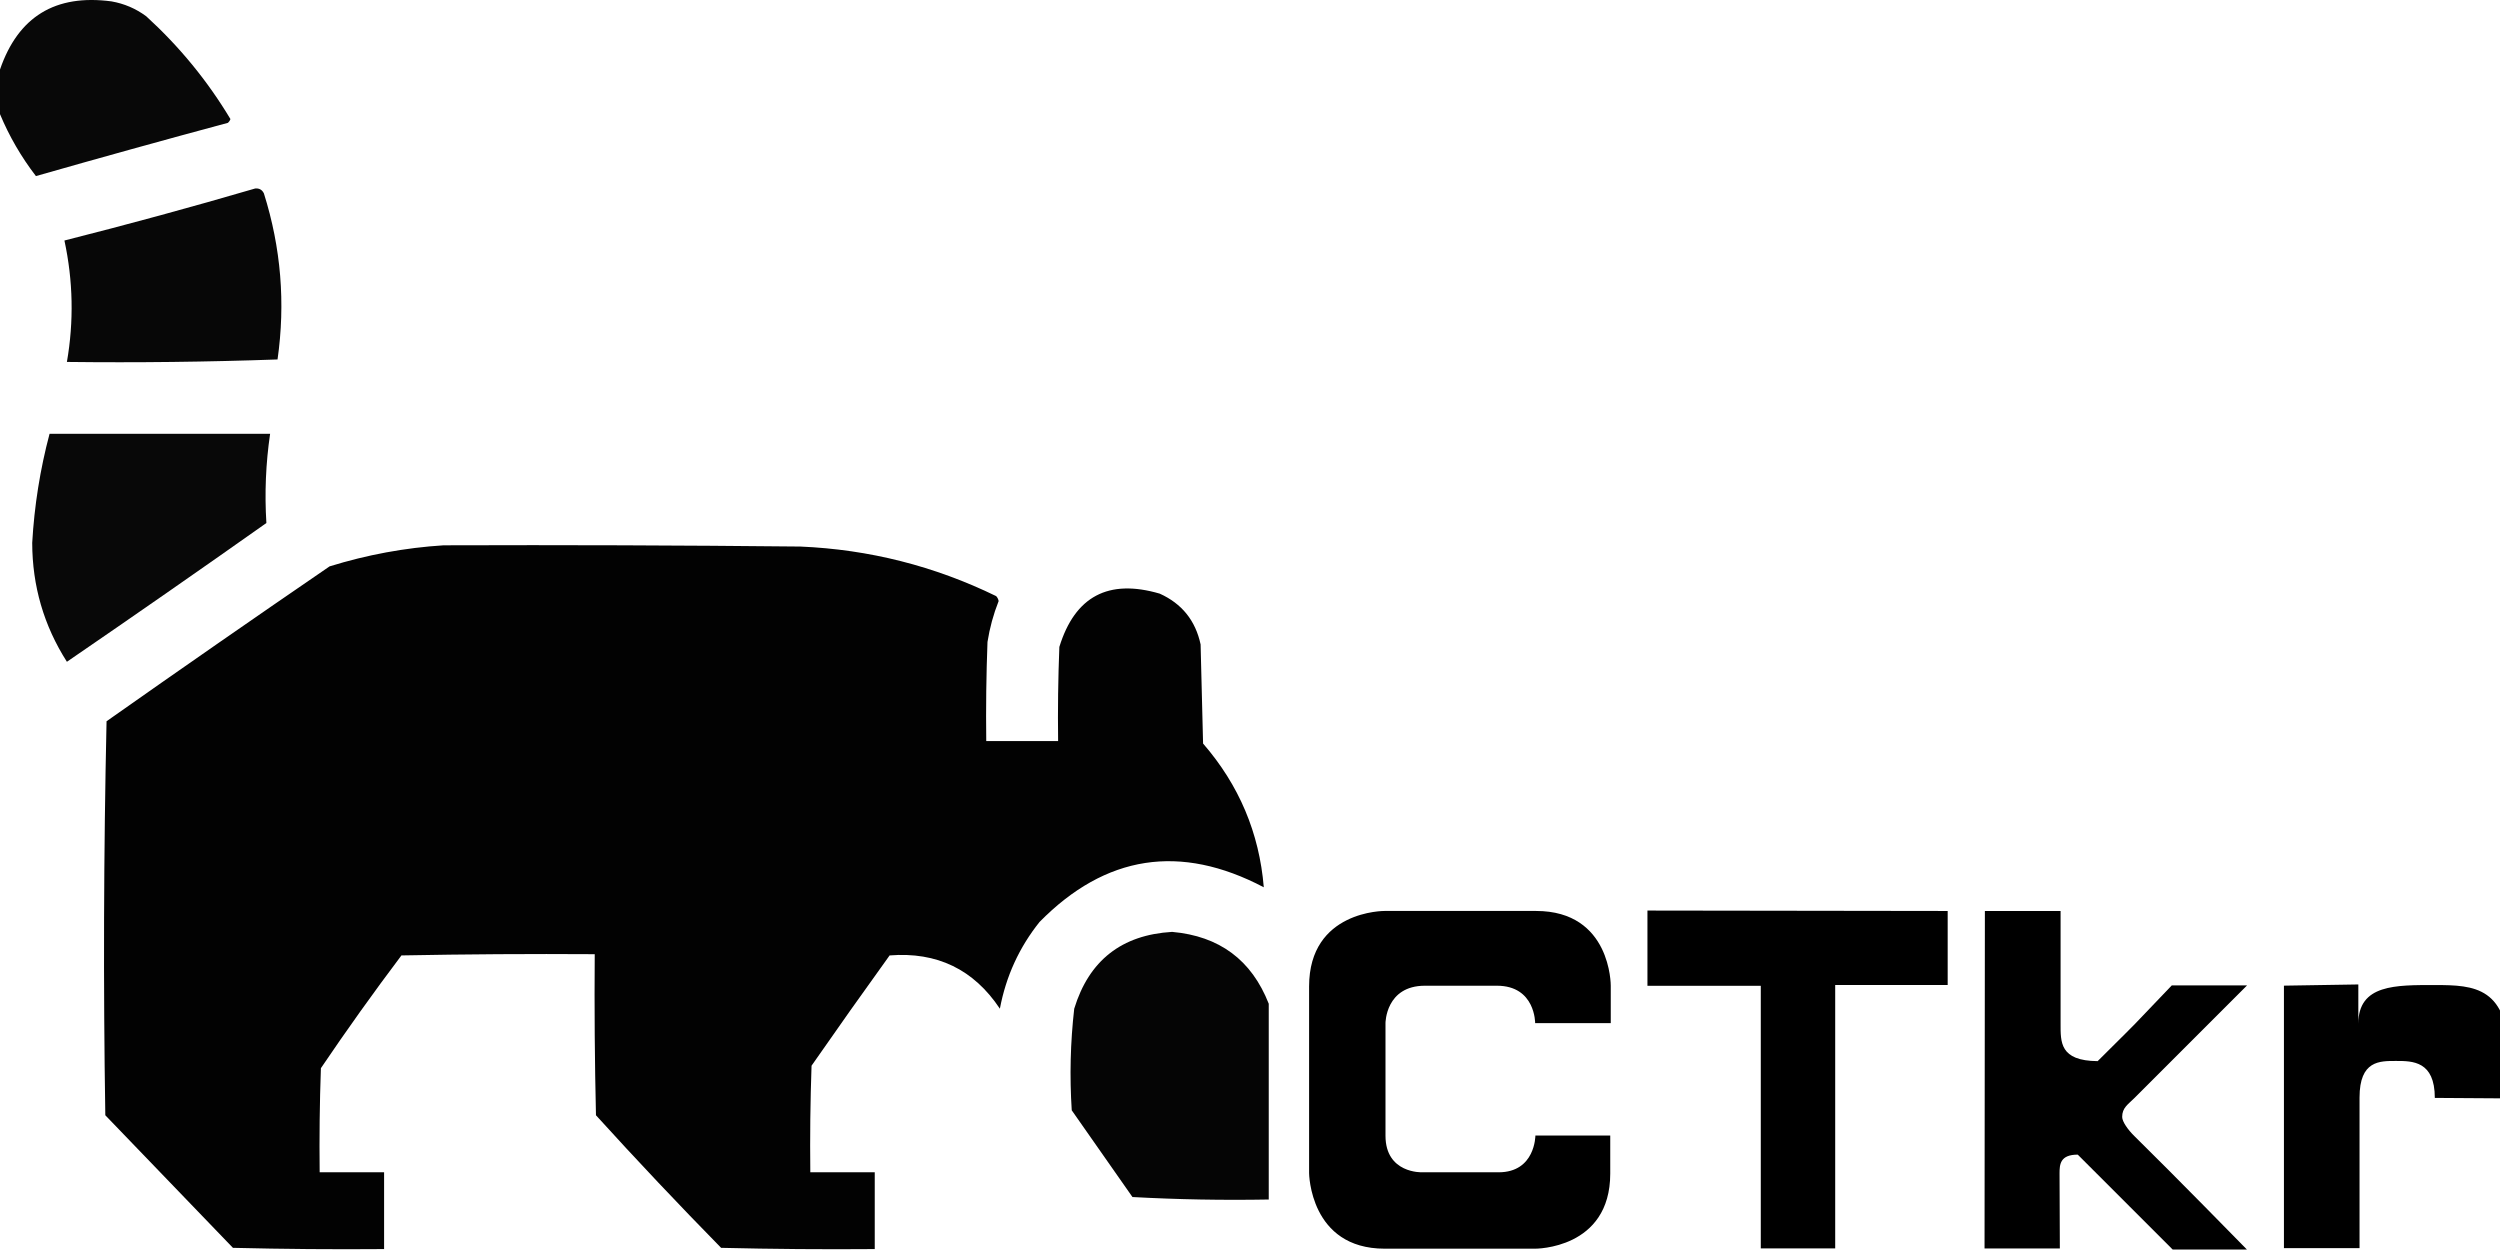
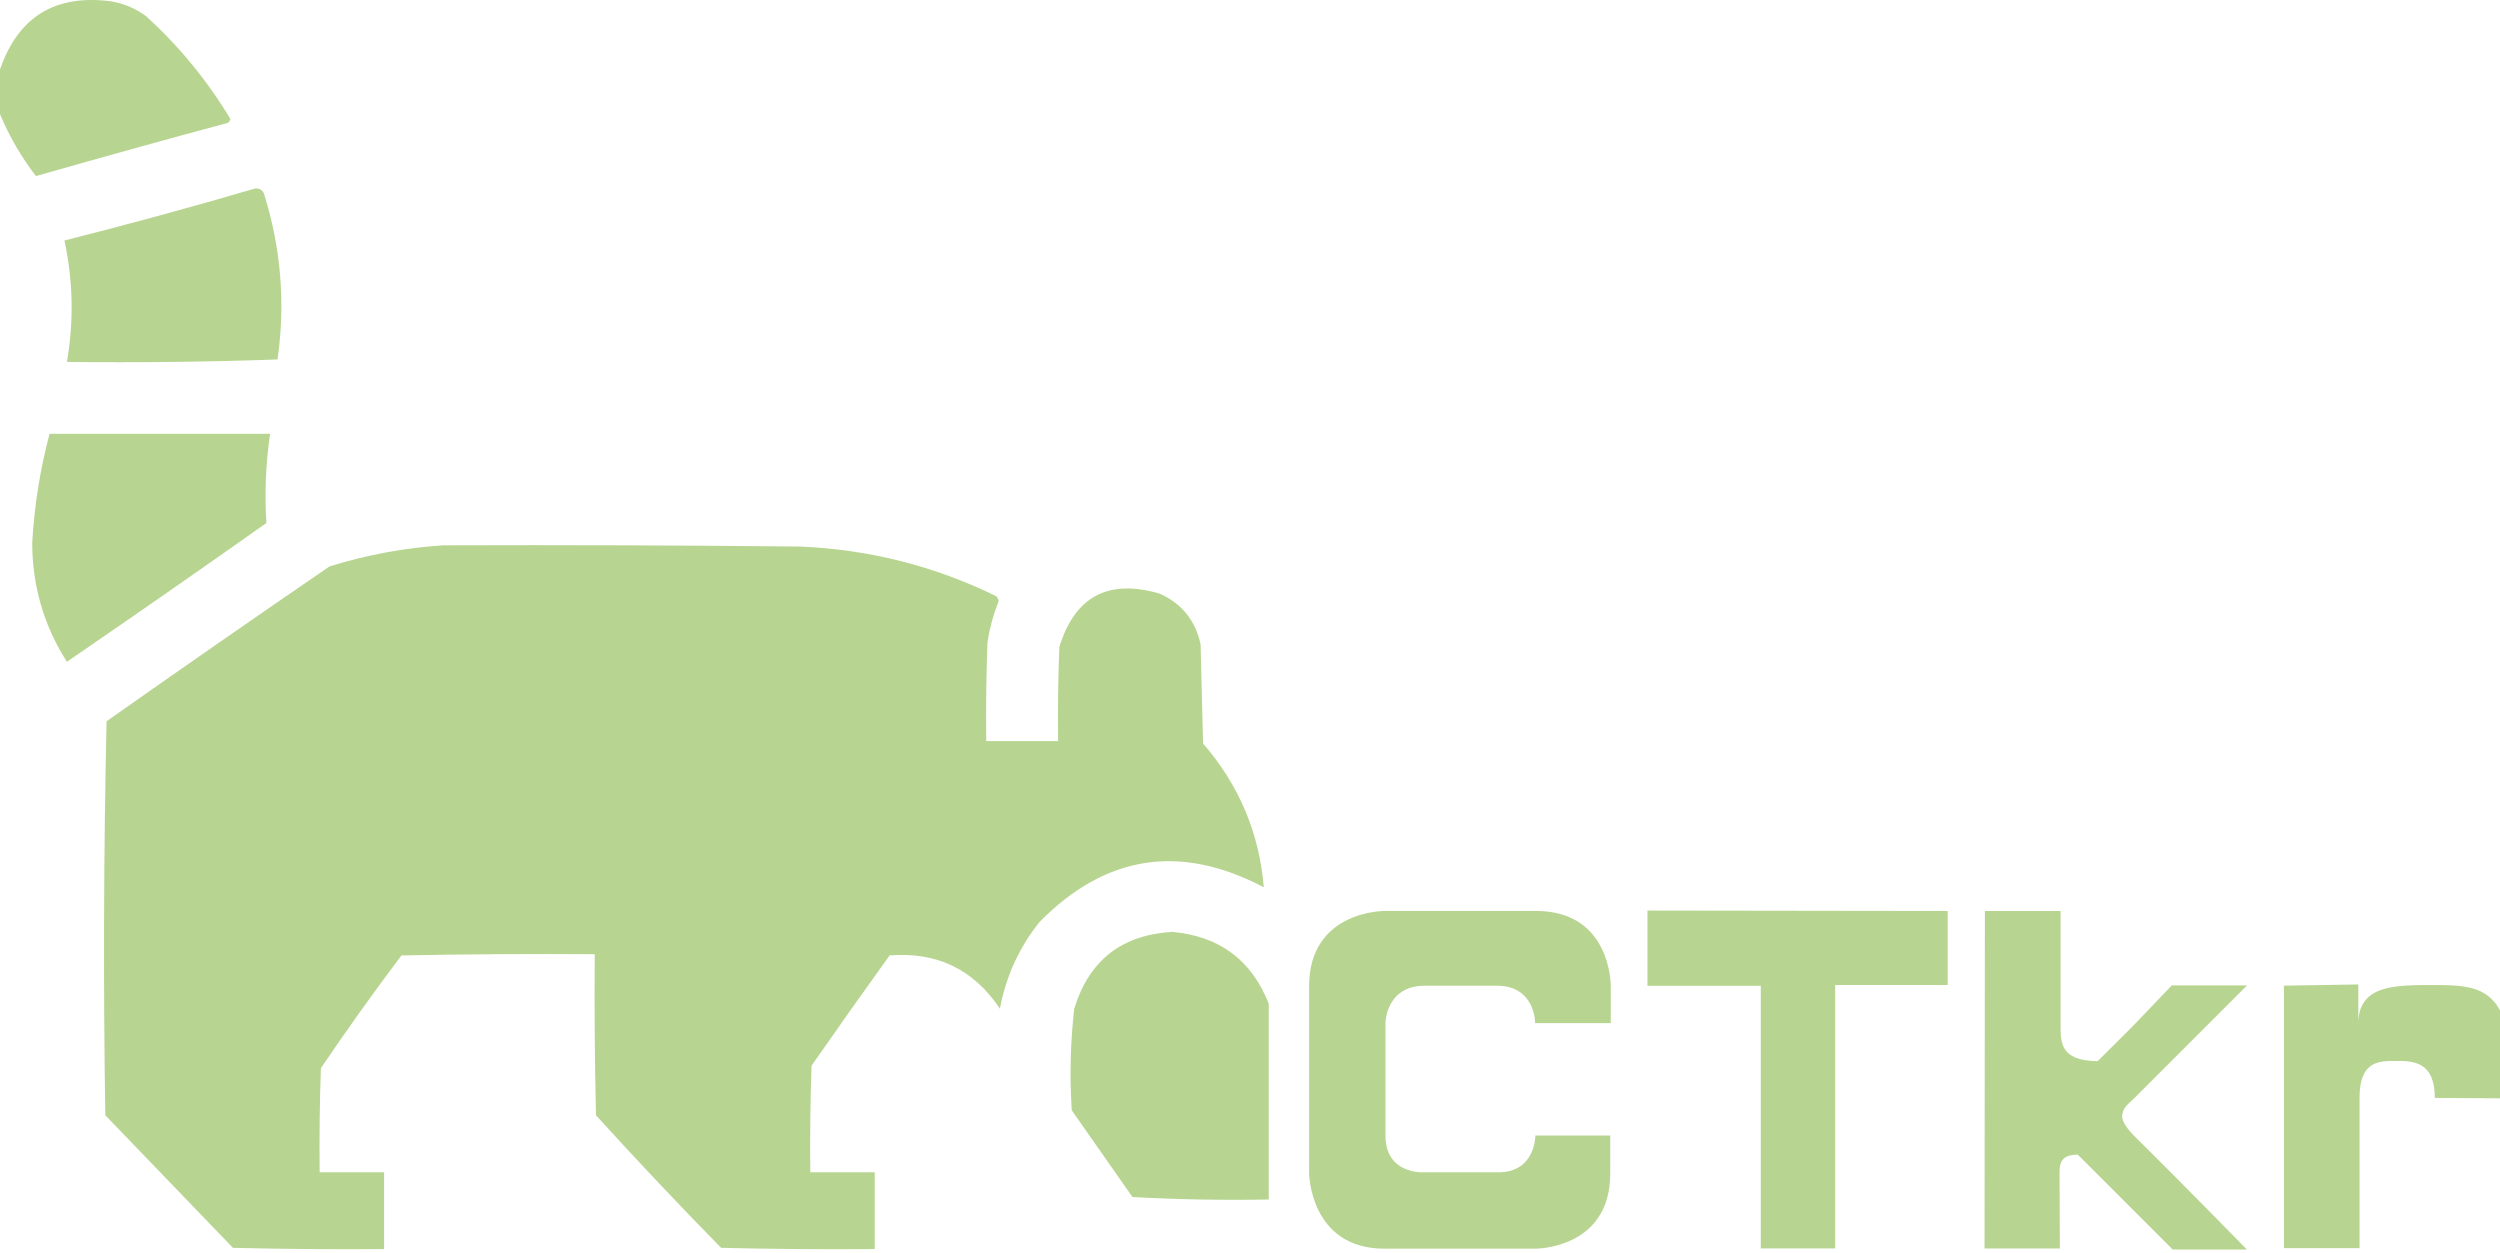
<svg xmlns="http://www.w3.org/2000/svg" version="1.1" width="1008.87" height="505.571" style="clip-rule:evenodd;fill-rule:evenodd;image-rendering:optimizeQuality;shape-rendering:geometricPrecision;text-rendering:geometricPrecision" id="svg5">
  <defs id="defs5" />
  <g id="g1" transform="translate(0.5,-3.440148)">
-     <path style="opacity:0.967" fill="#000000" d="m -0.5,49.5 c 0,-6 0,-12 0,-18 C 6.838,10.151 21.838,0.984 44.5,4 c 5.151,0.91 9.818,2.91 14,6 13.413,12.235 24.746,26.068 34,41.5 -0.209,0.586 -0.543,1.086 -1,1.5 C 65.582,59.974 39.749,67.141 14,74.5 8.041,66.734 3.207,58.401 -0.5,49.5 Z" id="path1" />
+     <path fill="currentColor" d="m -0.5,49.5 c 0,-6 0,-12 0,-18 C 6.838,10.151 21.838,0.984 44.5,4 c 5.151,0.91 9.818,2.91 14,6 13.413,12.235 24.746,26.068 34,41.5 -0.209,0.586 -0.543,1.086 -1,1.5 C 65.582,59.974 39.749,67.141 14,74.5 8.041,66.734 3.207,58.401 -0.5,49.5 Z" id="path1" style="fill:#b7d590;fill-opacity:1" />
  </g>
  <g id="g2" transform="translate(0.5,-3.440148)">
-     <path style="opacity:0.972" fill="#000000" d="m 102.5,79.5 c 1.624,-0.14 2.79,0.527 3.5,2 6.906,21.946 8.739,44.279 5.5,67 -28.326,1 -56.659,1.333 -85,1 2.838,-16.395 2.504,-32.728 -1,-49 25.89,-6.554 51.557,-13.554 77,-21 z" id="path2" />
+     <path style="opacity:1;fill:#b7d590;fill-opacity:1" fill="currentColor" d="m 102.5,79.5 c 1.624,-0.14 2.79,0.527 3.5,2 6.906,21.946 8.739,44.279 5.5,67 -28.326,1 -56.659,1.333 -85,1 2.838,-16.395 2.504,-32.728 -1,-49 25.89,-6.554 51.557,-13.554 77,-21 z" id="path2" />
  </g>
  <g id="g3" transform="translate(0.5,-3.440148)">
-     <path style="opacity:0.968" fill="#000000" d="m 19.5,178.5 c 29.667,0 59.333,0 89,0 -1.749,11.98 -2.249,23.98 -1.5,36 -26.695,18.862 -53.529,37.528 -80.5,56 -9.299,-14.572 -13.966,-30.572 -14,-48 0.849,-14.946 3.182,-29.613 7,-44 z" id="path3" />
+     <path style="opacity:1;fill:#b7d590;fill-opacity:1" fill="currentColor" d="m 19.5,178.5 c 29.667,0 59.333,0 89,0 -1.749,11.98 -2.249,23.98 -1.5,36 -26.695,18.862 -53.529,37.528 -80.5,56 -9.299,-14.572 -13.966,-30.572 -14,-48 0.849,-14.946 3.182,-29.613 7,-44 z" id="path3" />
  </g>
  <g id="g4" transform="translate(0.5,-3.440148)">
-     <path style="opacity:0.989" fill="#000000" d="m 178.5,223.5 c 48.001,-0.167 96.001,0 144,0.5 27.736,1.184 54.069,7.851 79,20 0.522,0.561 0.855,1.228 1,2 -2.114,5.34 -3.614,10.84 -4.5,16.5 -0.5,13.329 -0.667,26.663 -0.5,40 9.667,0 19.333,0 29,0 -0.167,-12.671 0,-25.338 0.5,-38 6.294,-20.4 19.794,-27.567 40.5,-21.5 8.937,4.028 14.437,10.861 16.5,20.5 0.333,13.333 0.667,26.667 1,40 14.521,16.753 22.688,36.086 24.5,58 -33.697,-17.734 -63.864,-13.068 -90.5,14 -8.213,10.285 -13.546,21.952 -16,35 -10.555,-15.86 -25.389,-23.027 -44.5,-21.5 -10.623,14.746 -21.123,29.579 -31.5,44.5 -0.5,14.329 -0.667,28.663 -0.5,43 8.667,0 17.333,0 26,0 0,10.333 0,20.667 0,31 -20.669,0.167 -41.336,0 -62,-0.5 -17.199,-17.531 -34.033,-35.365 -50.5,-53.5 -0.5,-21.664 -0.667,-43.331 -0.5,-65 -26.002,-0.167 -52.002,0 -78,0.5 -11.221,14.888 -22.055,30.055 -32.5,45.5 -0.5,13.996 -0.667,27.996 -0.5,42 8.667,0 17.333,0 26,0 0,10.333 0,20.667 0,31 -20.336,0.167 -40.669,0 -61,-0.5 C 76.333,489.167 59.167,471.333 42,453.5 c -0.833,-53.003 -0.667,-106.003 0.5,-159 29.862,-21.028 59.862,-41.862 90,-62.5 15.122,-4.685 30.455,-7.518 46,-8.5 z" id="path4" />
+     <path style="opacity:1;fill:#b7d590;fill-opacity:1" fill="currentColor" d="m 178.5,223.5 c 48.001,-0.167 96.001,0 144,0.5 27.736,1.184 54.069,7.851 79,20 0.522,0.561 0.855,1.228 1,2 -2.114,5.34 -3.614,10.84 -4.5,16.5 -0.5,13.329 -0.667,26.663 -0.5,40 9.667,0 19.333,0 29,0 -0.167,-12.671 0,-25.338 0.5,-38 6.294,-20.4 19.794,-27.567 40.5,-21.5 8.937,4.028 14.437,10.861 16.5,20.5 0.333,13.333 0.667,26.667 1,40 14.521,16.753 22.688,36.086 24.5,58 -33.697,-17.734 -63.864,-13.068 -90.5,14 -8.213,10.285 -13.546,21.952 -16,35 -10.555,-15.86 -25.389,-23.027 -44.5,-21.5 -10.623,14.746 -21.123,29.579 -31.5,44.5 -0.5,14.329 -0.667,28.663 -0.5,43 8.667,0 17.333,0 26,0 0,10.333 0,20.667 0,31 -20.669,0.167 -41.336,0 -62,-0.5 -17.199,-17.531 -34.033,-35.365 -50.5,-53.5 -0.5,-21.664 -0.667,-43.331 -0.5,-65 -26.002,-0.167 -52.002,0 -78,0.5 -11.221,14.888 -22.055,30.055 -32.5,45.5 -0.5,13.996 -0.667,27.996 -0.5,42 8.667,0 17.333,0 26,0 0,10.333 0,20.667 0,31 -20.336,0.167 -40.669,0 -61,-0.5 C 76.333,489.167 59.167,471.333 42,453.5 c -0.833,-53.003 -0.667,-106.003 0.5,-159 29.862,-21.028 59.862,-41.862 90,-62.5 15.122,-4.685 30.455,-7.518 46,-8.5 z" id="path4" />
  </g>
  <g id="g5" transform="translate(0.5,-3.440148)">
-     <path style="opacity:0.979" fill="#000000" d="m 511.5,408.5 c 0,26.333 0,52.667 0,79 -18.345,0.333 -36.679,0 -55,-1 -8.167,-11.667 -16.333,-23.333 -24.5,-35 -0.884,-13.708 -0.551,-27.375 1,-41 5.959,-19.454 19.126,-29.787 39.5,-31 19.09,1.691 32.09,11.357 39,29 z" id="path5" />
+     <path style="opacity:1;fill:#b7d590;fill-opacity:1" fill="currentColor" d="m 511.5,408.5 c 0,26.333 0,52.667 0,79 -18.345,0.333 -36.679,0 -55,-1 -8.167,-11.667 -16.333,-23.333 -24.5,-35 -0.884,-13.708 -0.551,-27.375 1,-41 5.959,-19.454 19.126,-29.787 39.5,-31 19.09,1.691 32.09,11.357 39,29 z" id="path5" />
  </g>
  <g id="g6" transform="translate(4.277344,-4.77218)">
-     <path style="fill:#000000;stroke-width:1" d="m 917.4,402.532 v 105.93 h 30.51 v -60.775 c 0,-15.031 8.175,-14.767 14.767,-14.767 6.592,0 15.611,-0.002 15.611,14.91 0,0 24.801,0.202 30.083,0.202 0,-7.018 -0.173,-10.481 -0.173,-15.722 0,-29.366 -13.937,-30.022 -29.777,-30.022 -15.841,0 -30.998,-0.328 -30.998,15.621 v -15.865 z" id="path4-6" />
-     <path style="fill:#000000;stroke-width:1" d="m 796.718,372.396 h 30.55 c 0,0 0,34.977 0,45.391 0,7.49 -0.4,15.096 14.959,15.203 9.774,-9.641 15.072,-15.03 15.072,-15.03 l 14.843,-15.533 h 30.376 l -45.477,45.477 c -2.616,2.616 -4.919,3.904 -4.919,7.604 0,1.91 2.33,5.187 4.907,7.713 15.353,15.05 45.423,45.79 45.423,45.79 H 872.49 L 834.2,470.721 c -7.137,0 -7.353,3.947 -7.353,7.597 0,6.56 0.122,30.266 0.122,30.266 h -30.388" id="path3-4" />
-     <path style="fill:#000000;stroke-width:1" d="m 660.546,372.224 v 30.376 h 45.736 v 105.97 h 30.031 v -106.315 h 45.391 v -29.858 z" id="path2-4" />
-     <path style="fill:#000000;stroke-width:1" d="m 615.231,417.665 h 30.51 v -15.133 c 0,0 0.244,-30.144 -30.144,-30.144 H 554.456 c 0,0 -30.449,-0.244 -30.449,30.449 v 75.359 c 0,0 0.244,30.479 30.479,30.479 h 60.745 c 0,0 30.304,0.249 30.304,-30.304 v -15.365 h -30.208 c 0,0 0.008,14.843 -14.843,14.843 -14.785,0 -30.893,0 -30.893,0 0,0 -14.756,0.57 -14.756,-14.756 v -45.477 c 0,0 0.043,-15.058 15.921,-15.058 h 29.038 c 15.592,0 15.437,15.108 15.437,15.108 z" id="path1-9" />
+     <path style="stroke-width:1;fill:#b7d590;fill-opacity:1" d="m 917.4,402.532 v 105.93 h 30.51 v -60.775 c 0,-15.031 8.175,-14.767 14.767,-14.767 6.592,0 15.611,-0.002 15.611,14.91 0,0 24.801,0.202 30.083,0.202 0,-7.018 -0.173,-10.481 -0.173,-15.722 0,-29.366 -13.937,-30.022 -29.777,-30.022 -15.841,0 -30.998,-0.328 -30.998,15.621 v -15.865 z" id="path4-6" />
+     <path style="stroke-width:1;fill:#b7d590;fill-opacity:1" d="m 796.718,372.396 h 30.55 c 0,0 0,34.977 0,45.391 0,7.49 -0.4,15.096 14.959,15.203 9.774,-9.641 15.072,-15.03 15.072,-15.03 l 14.843,-15.533 h 30.376 l -45.477,45.477 c -2.616,2.616 -4.919,3.904 -4.919,7.604 0,1.91 2.33,5.187 4.907,7.713 15.353,15.05 45.423,45.79 45.423,45.79 H 872.49 L 834.2,470.721 c -7.137,0 -7.353,3.947 -7.353,7.597 0,6.56 0.122,30.266 0.122,30.266 h -30.388" id="path3-4" />
+     <path style="stroke-width:1;fill:#b7d590;fill-opacity:1" d="m 660.546,372.224 v 30.376 h 45.736 v 105.97 h 30.031 v -106.315 h 45.391 v -29.858 z" id="path2-4" />
+     <path style="stroke-width:1;fill:#b7d590;fill-opacity:1" d="m 615.231,417.665 h 30.51 v -15.133 c 0,0 0.244,-30.144 -30.144,-30.144 H 554.456 c 0,0 -30.449,-0.244 -30.449,30.449 v 75.359 c 0,0 0.244,30.479 30.479,30.479 h 60.745 c 0,0 30.304,0.249 30.304,-30.304 v -15.365 h -30.208 c 0,0 0.008,14.843 -14.843,14.843 -14.785,0 -30.893,0 -30.893,0 0,0 -14.756,0.57 -14.756,-14.756 v -45.477 c 0,0 0.043,-15.058 15.921,-15.058 h 29.038 c 15.592,0 15.437,15.108 15.437,15.108 z" id="path1-9" />
  </g>
</svg>
